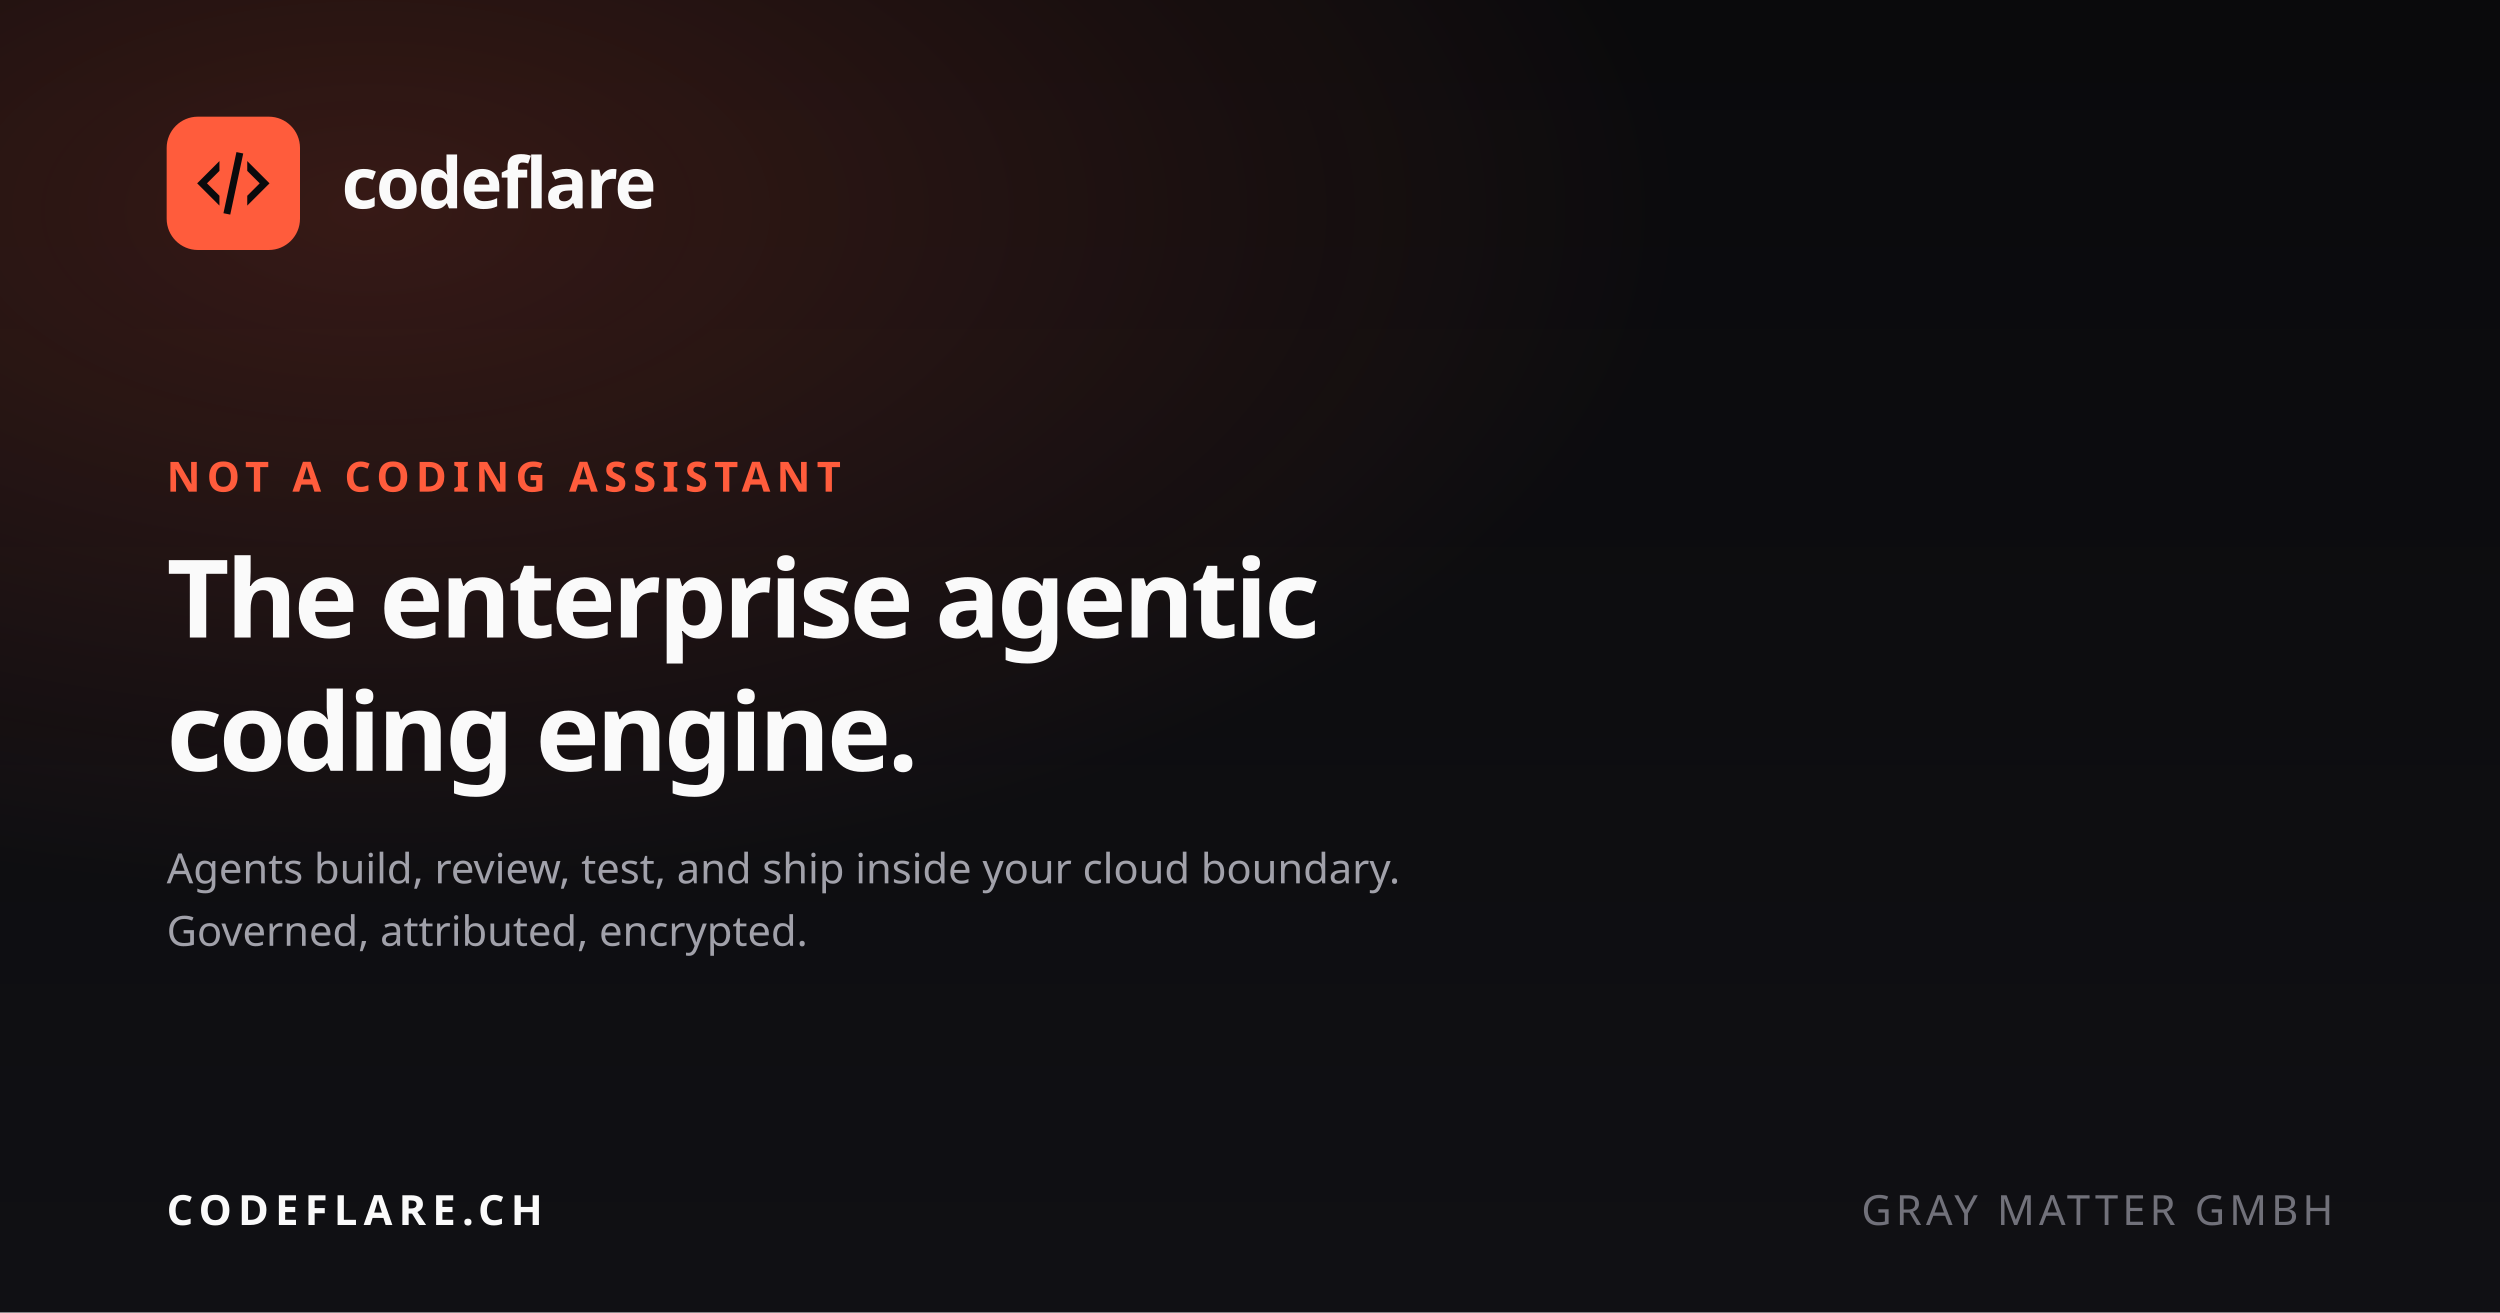
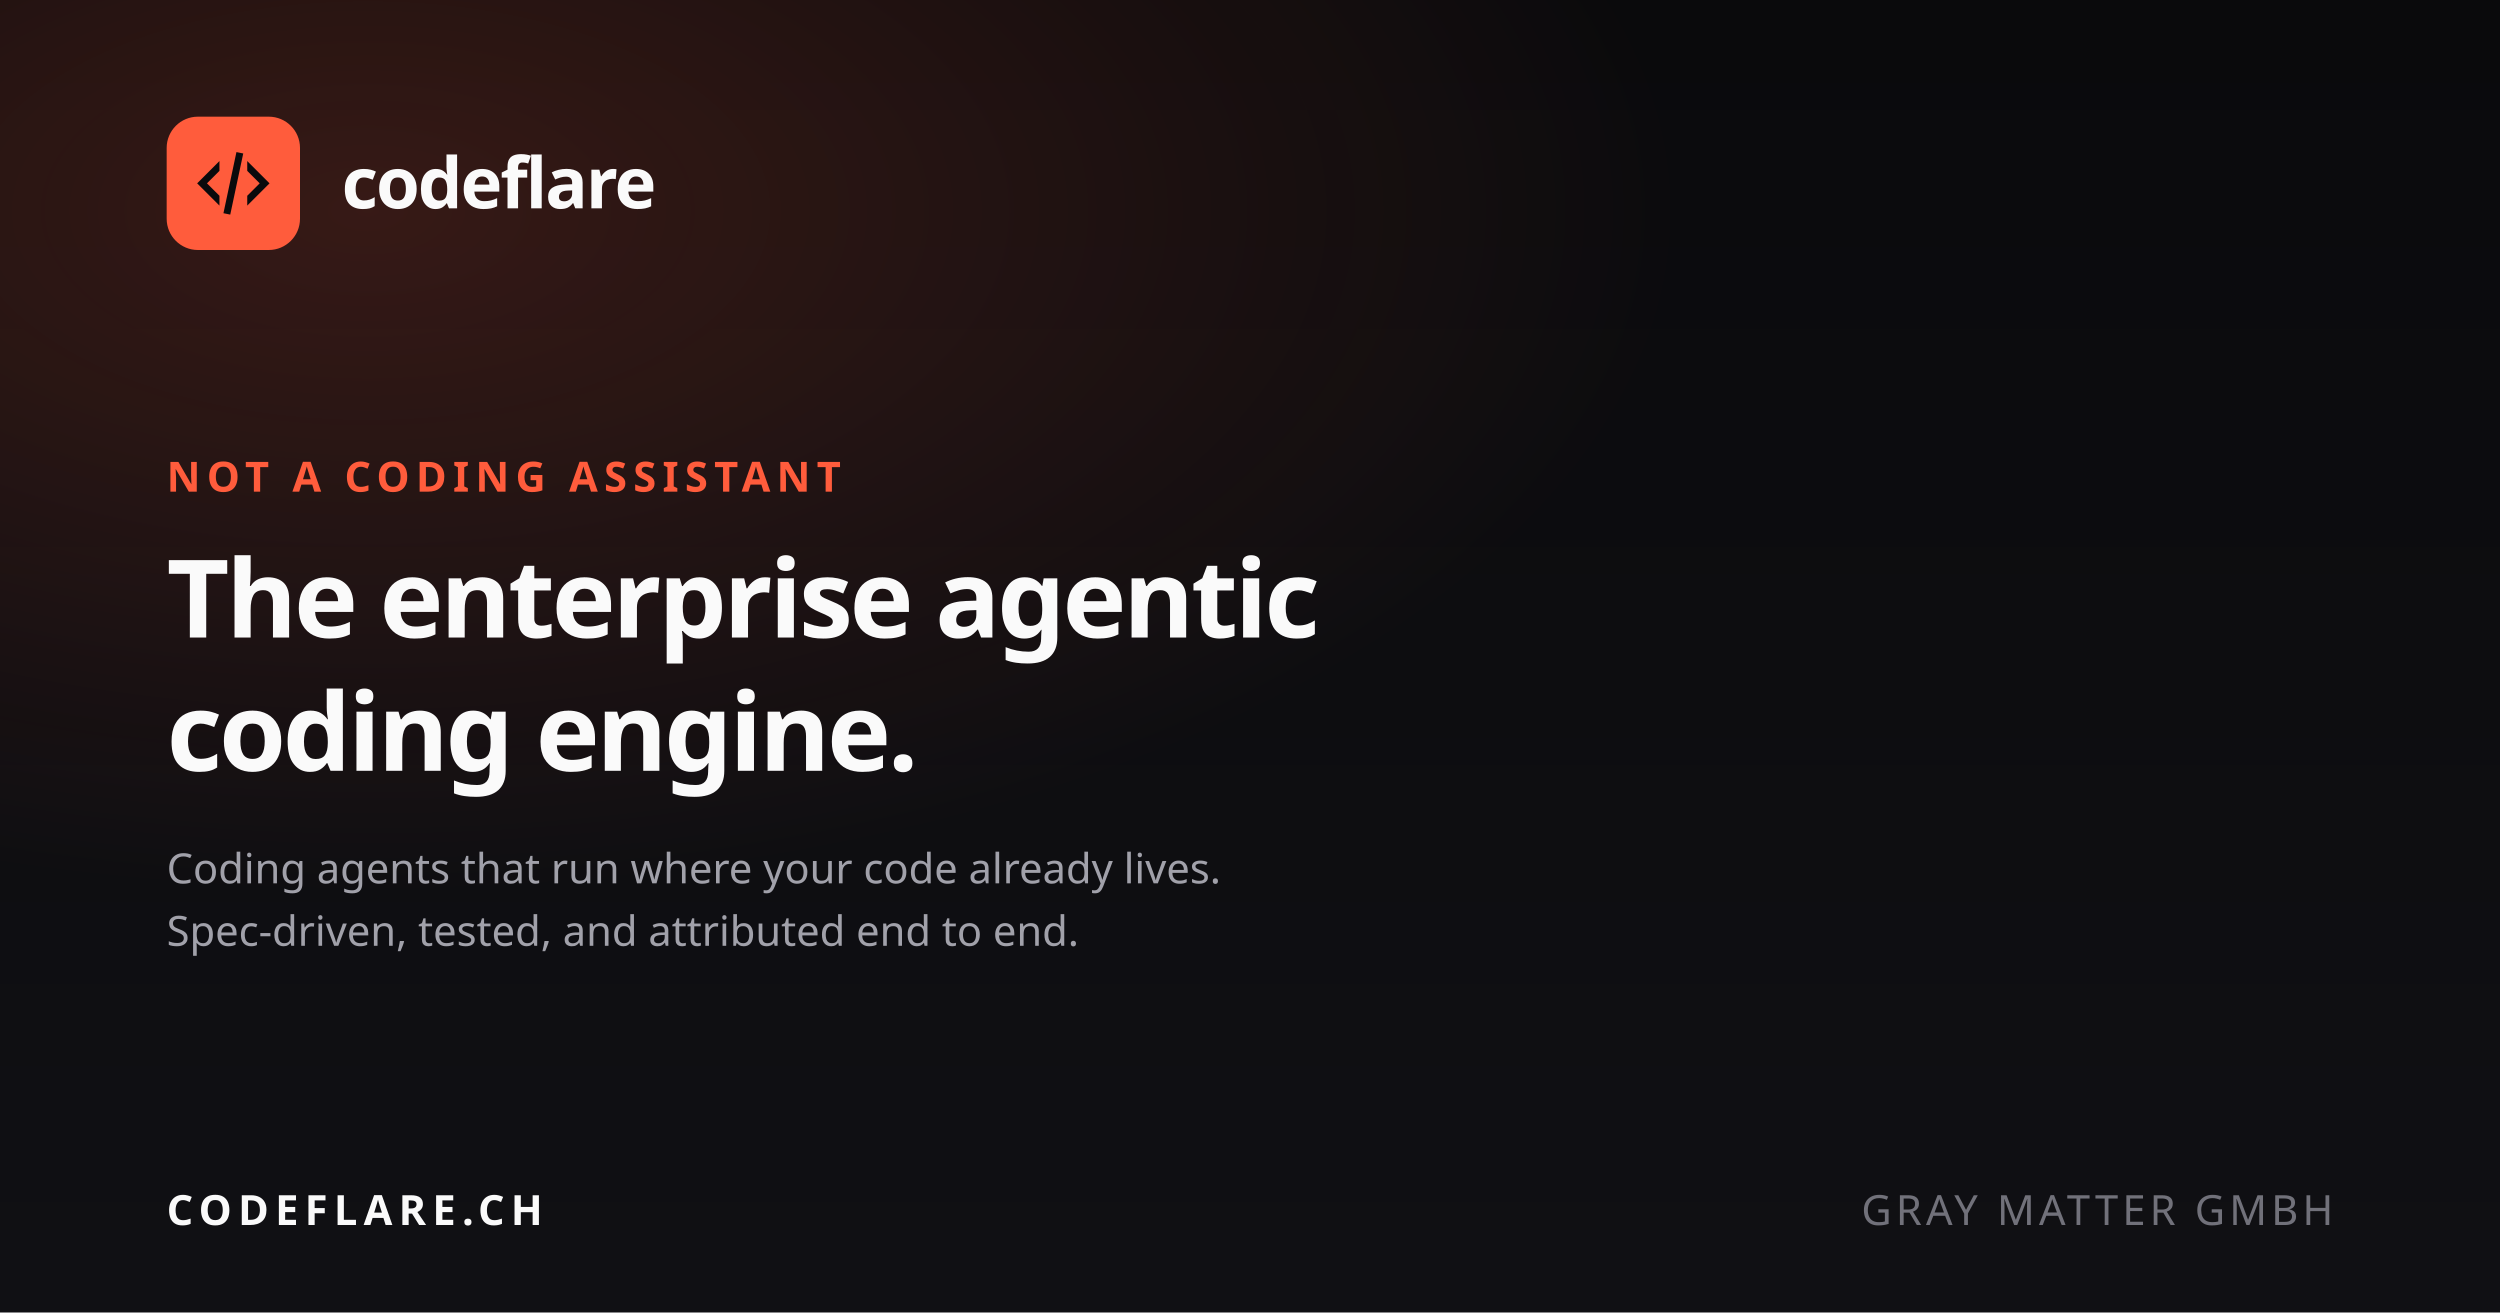
<svg xmlns="http://www.w3.org/2000/svg" viewBox="0 0 1200 630" width="1200" height="630" role="img" aria-label="Codeflare: the enterprise agentic coding engine.">
  <defs>
    <linearGradient id="bg" x1="0" y1="0" x2="0" y2="1">
      <stop offset="0" stop-color="#0a0a0c" />
      <stop offset="1" stop-color="#101014" />
    </linearGradient>
    <radialGradient id="glow" cx="0.15" cy="0.16" r="0.95">
      <stop offset="0" stop-color="#ff5c3c" stop-opacity="0.18" />
      <stop offset="0.55" stop-color="#ff5c3c" stop-opacity="0" />
    </radialGradient>
  </defs>
  <rect width="1200" height="630" fill="url(#bg)" />
  <rect width="1200" height="630" fill="url(#glow)" />
  <rect x="80" y="56" width="64" height="64" rx="15" fill="#ff5c3c" />
  <g transform="translate(92,68) scale(1.667)">
    <path d="M12.89,3L14.85,3.4L11.11,21L9.15,20.6L12.89,3M19.59,12L16,8.41V5.58L22.42,12L16,18.41V15.58L19.59,12M1.58,12L8,5.58V8.41L4.41,12L8,15.58V18.41L1.58,12Z" fill="#0a0a0c" />
  </g>
  <text x="164" y="100" font-family="JetBrains Mono" font-size="34" font-weight="700" fill="#fafafa" letter-spacing="-1">codeflare</text>
  <text x="80" y="236" font-family="JetBrains Mono" font-size="20" font-weight="600" fill="#ff5c3c" letter-spacing="3">NOT A CODING ASSISTANT</text>
  <text x="80" y="306" font-family="JetBrains Mono" font-size="52" font-weight="700" fill="#fafafa" letter-spacing="-1.6">The enterprise agentic</text>
  <text x="80" y="370" font-family="JetBrains Mono" font-size="52" font-weight="700" fill="#fafafa" letter-spacing="-1.6">coding engine.</text>
-   <text x="80" y="424" font-family="JetBrains Mono" font-size="20" font-weight="400" fill="#a1a1aa" letter-spacing="0">Agents build, review, test, and ship inside your cloud boundary.</text>
-   <text x="80" y="454" font-family="JetBrains Mono" font-size="20" font-weight="400" fill="#a1a1aa" letter-spacing="0">Governed, attributed, encrypted.</text>
+   <text x="80" y="424" font-family="JetBrains Mono" font-size="20" font-weight="400" fill="#a1a1aa" letter-spacing="0">Coding agents that run where your code already lives.</text>
+   <text x="80" y="454" font-family="JetBrains Mono" font-size="20" font-weight="400" fill="#a1a1aa" letter-spacing="0">Spec-driven, tested, and attributed end to end.</text>
  <text x="80" y="588" font-family="JetBrains Mono" font-size="20" font-weight="600" fill="#fafafa" letter-spacing="3">CODEFLARE.CH</text>
  <text x="1120" y="588" text-anchor="end" font-family="JetBrains Mono" font-size="20" font-weight="400" fill="#71717a" letter-spacing="2">GRAY MATTER GMBH</text>
</svg>
